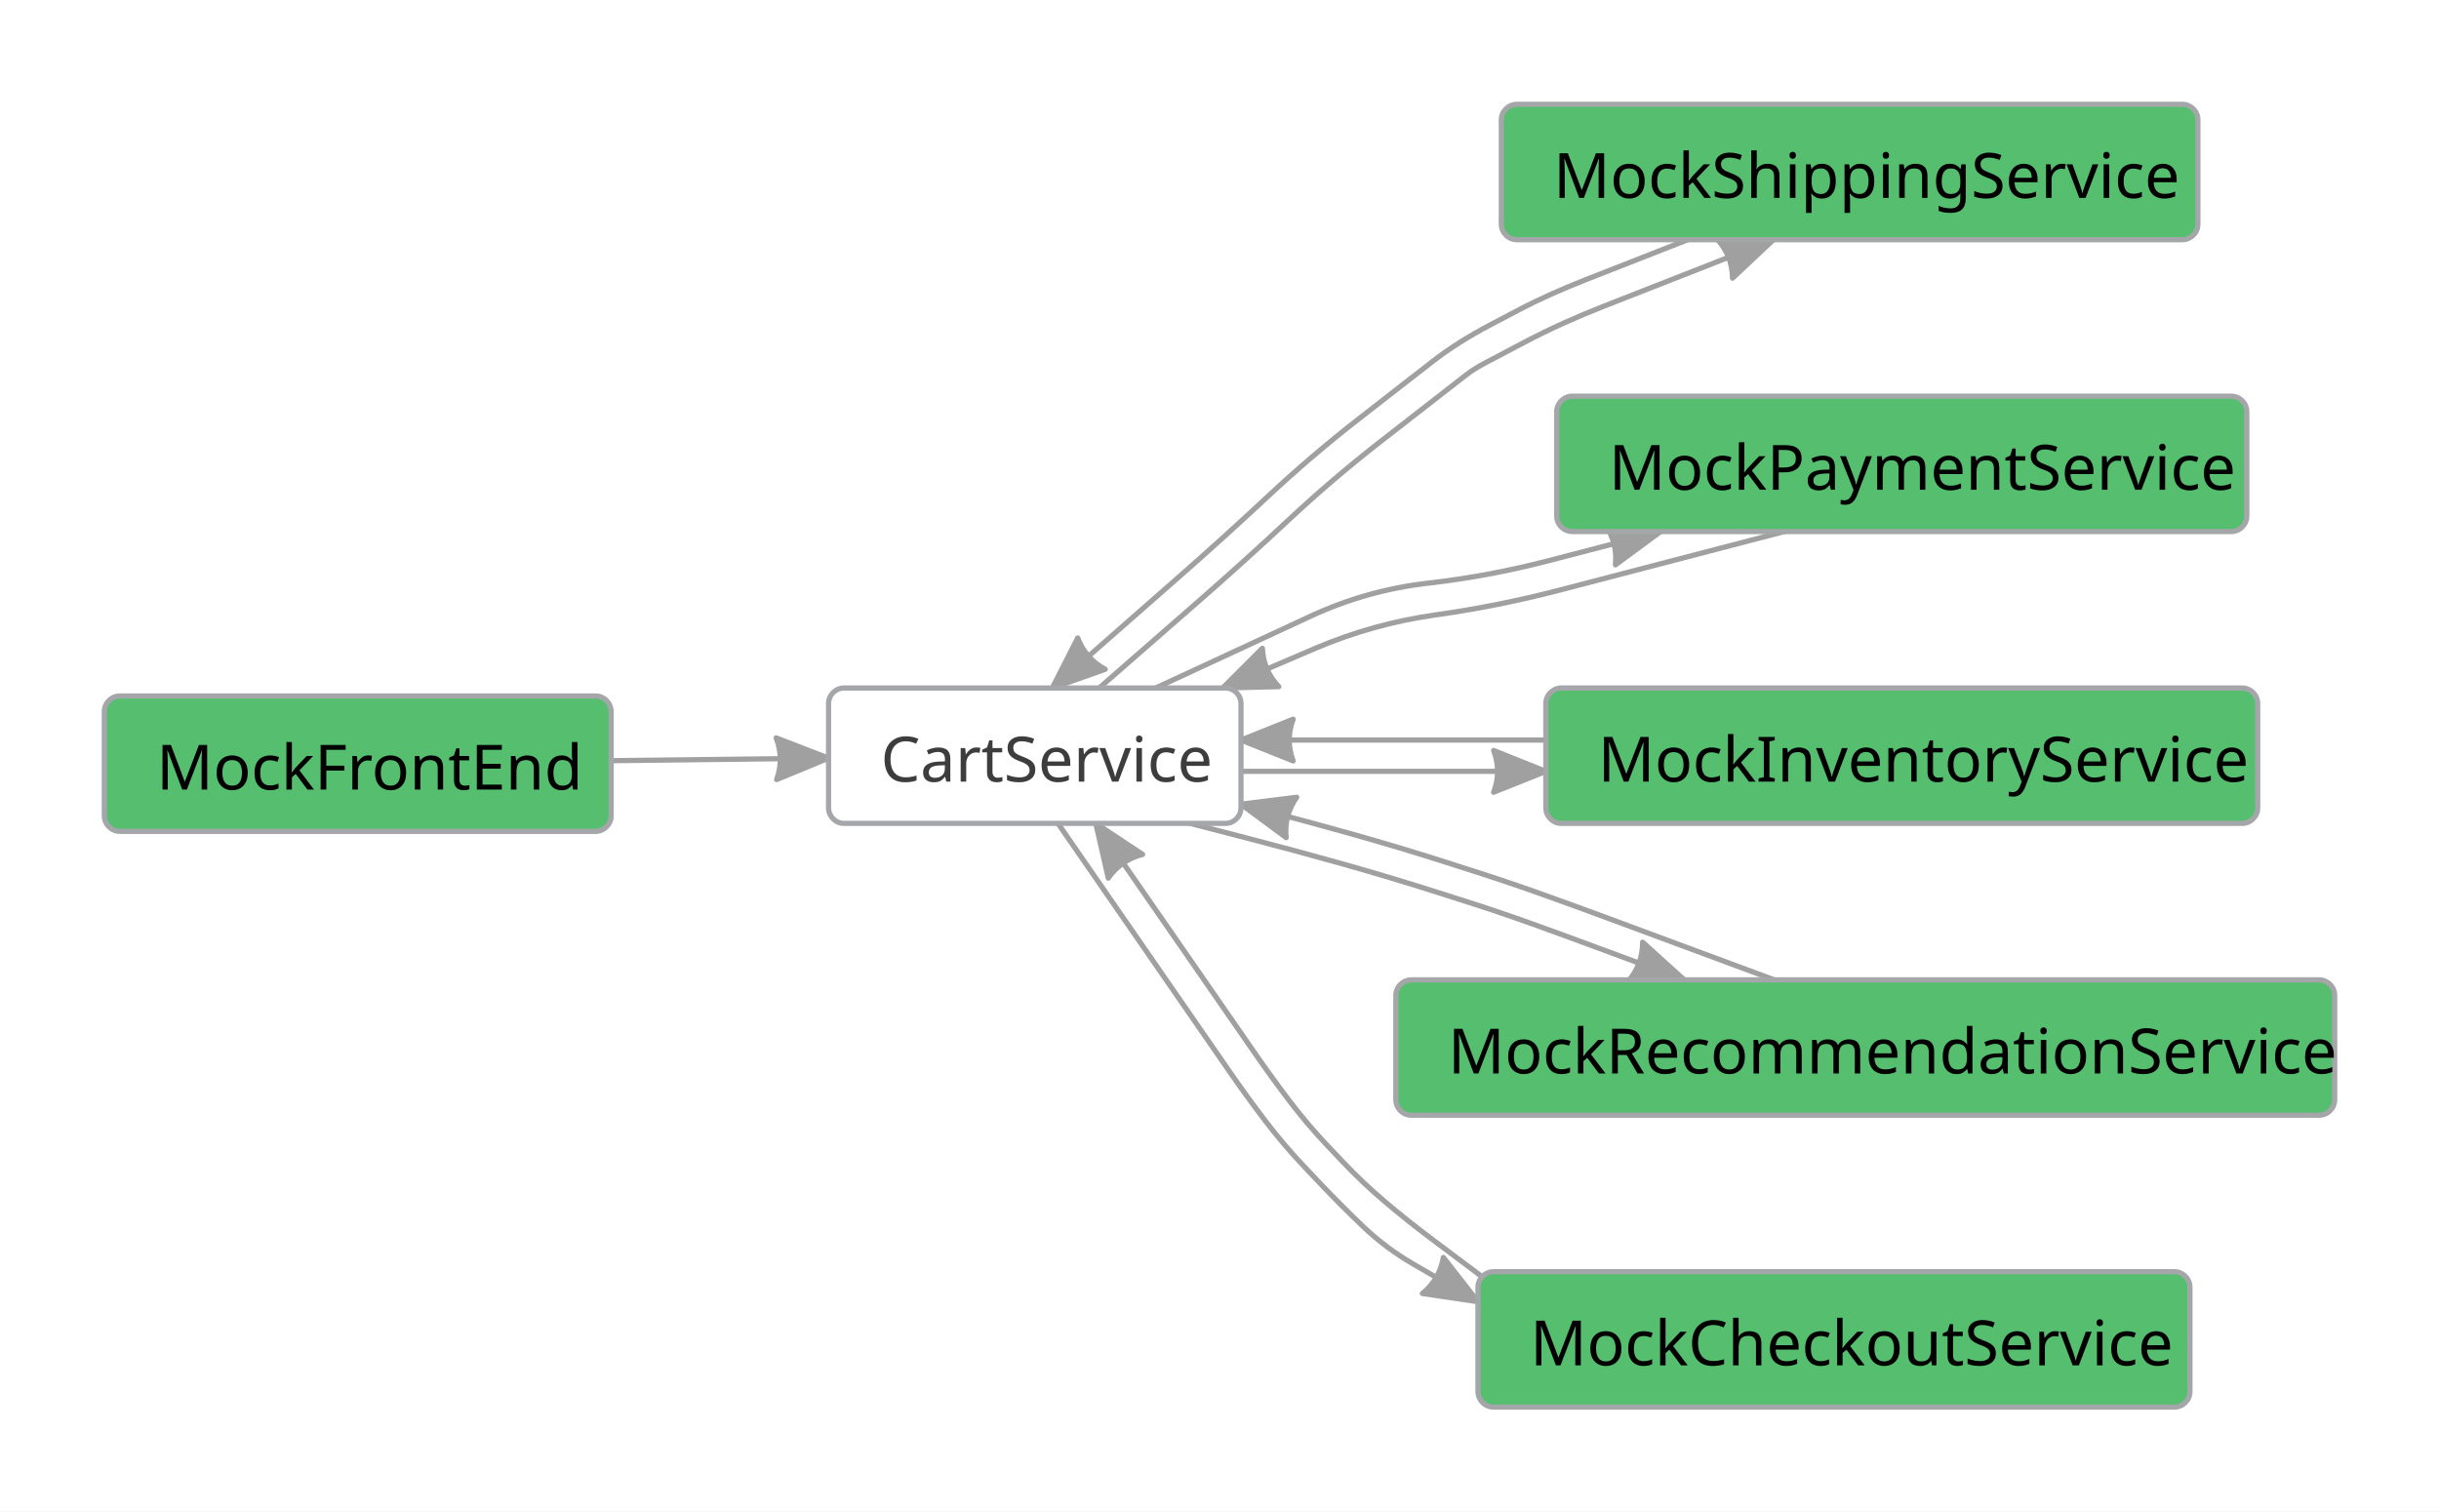
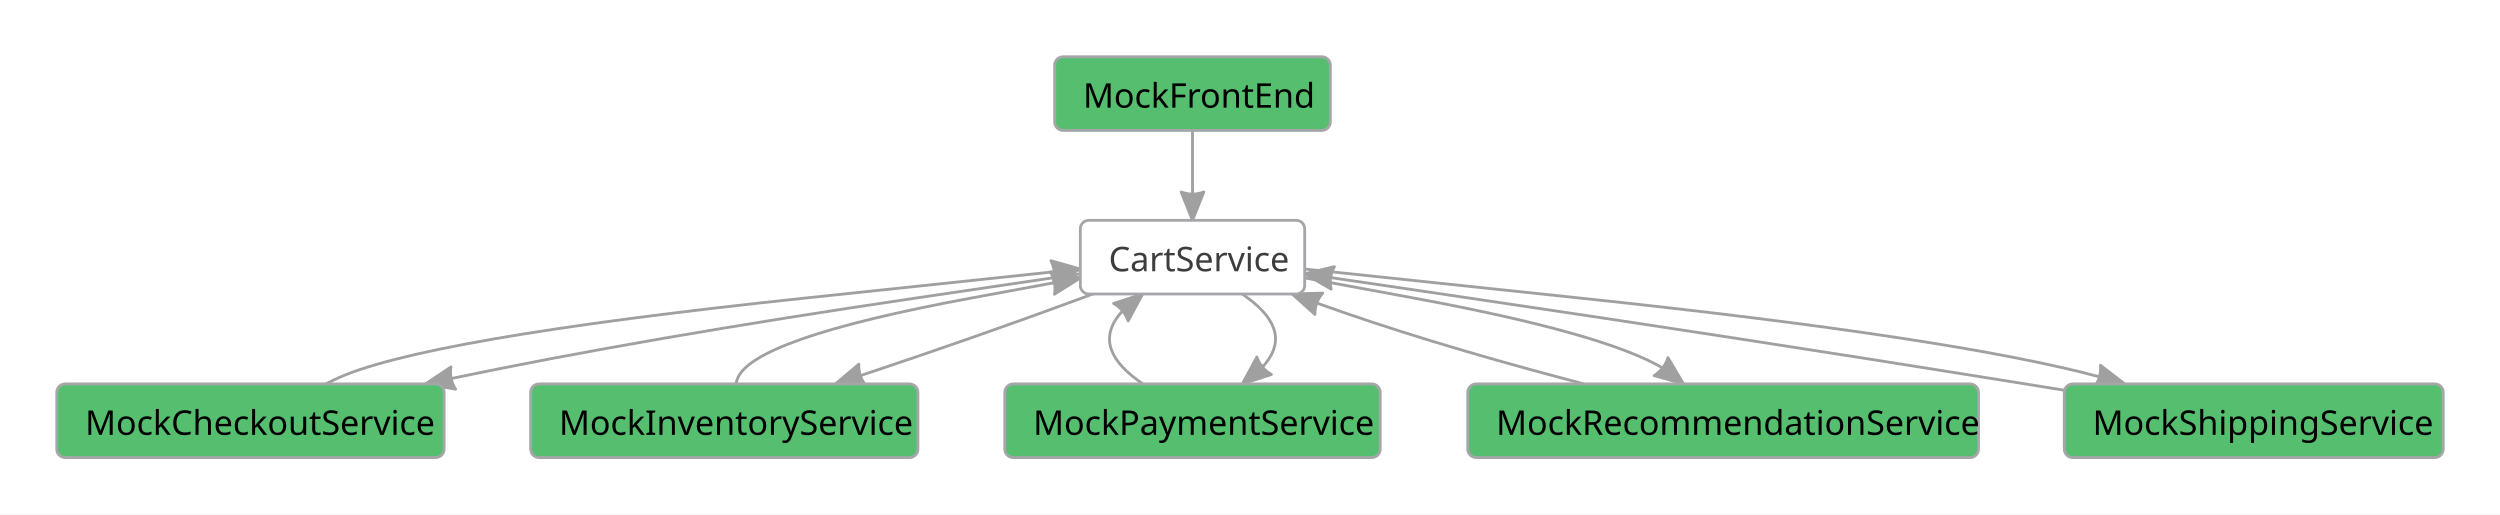
- <svg xmlns="http://www.w3.org/2000/svg" stroke-linecap="round" font-size="12" font-family="Segoe UI" width="467.602" height="289.8">
+ <svg xmlns="http://www.w3.org/2000/svg" stroke-linecap="round" font-size="12" font-family="Segoe UI" width="881.025" height="181.255">
  <defs />
-   <rect width="467.602" height="289.8" fill="#FFFFFF" />
-   <g transform="translate(30,-130.323)">
+   <rect width="881.025" height="181.255" fill="#FFFFFF" />
+   <g transform="translate(20,20)">
    <g id="CartService-&gt;MockCheckoutService">
-       <path d="M 172.83,288.203 L 205.724,335.788 A 252.958,252.958 3.142 0 0 212.531,345.168 A 107.942,107.942 3.142 0 0 220.027,353.99 L 222.968,357.097 A 232.114,232.114 3.142 0 0 231.347,365.507 A 50.367,50.367 3.142 0 0 240.777,372.592 L 245.576,375.384" fill="none" stroke="#A0A0A0" stroke-width="1" />
-       <path d="M 253.355,379.911 L 246.723,371.424 C 246.247,374.232 244.905,376.537 242.7,378.339 z" fill="#A0A0A0" stroke="#A0A0A0" stroke-width="1" stroke-linejoin="round" />
+       <path d="M 360.713,76.472 L 302.75,85.039 C 238.697,94.507 184.031,103.975 138.752,113.443" fill="none" stroke="#A0A0A0" stroke-width="1" />
+       <path d="M 129.944,115.295 L 140.553,117.152 C 139.026,114.748 138.477,112.138 138.907,109.323 z" fill="#A0A0A0" stroke="#A0A0A0" stroke-width="1" stroke-linejoin="round" />
    </g>
    <g id="CartService-&gt;MockInventoryService">
-       <path d="M 207.921,278.223 L 214.897,278.223 L 240.229,278.223 L 257.363,278.223" fill="none" stroke="#A0A0A0" stroke-width="1" />
-       <path d="M 266.363,278.223 L 256.363,274.223 C 257.363,276.89 257.363,279.557 256.363,282.223 z" fill="#A0A0A0" stroke="#A0A0A0" stroke-width="1" stroke-linejoin="round" />
+       <path d="M 365.125,83.608 L 361.25,85.039 C 336.514,94.18 310.421,103.321 282.97,112.461" fill="none" stroke="#A0A0A0" stroke-width="1" />
+       <path d="M 274.428,115.295 L 285.179,115.943 C 283.39,113.727 282.551,111.196 282.66,108.35 z" fill="#A0A0A0" stroke="#A0A0A0" stroke-width="1" stroke-linejoin="round" />
    </g>
    <g id="CartService-&gt;MockPaymentService">
-       <path d="M 191.559,262.243 L 221.338,248.439 A 72.966,72.966 0 0 1 243.748,242.144 A 167.164,167.164 3.142 0 0 266.87,237.838 L 279.667,234.509" fill="none" stroke="#A0A0A0" stroke-width="1" />
-       <path d="M 288.377,232.243 L 277.692,230.89 C 279.332,233.219 280.003,235.799 279.707,238.632 z" fill="#A0A0A0" stroke="#A0A0A0" stroke-width="1" stroke-linejoin="round" />
+       <path d="M 417.813,83.608 L 419.75,85.039 C 430.798,93.204 432.457,101.369 424.727,109.534" fill="none" stroke="#A0A0A0" stroke-width="1" />
+       <path d="M 417.813,115.295 L 428.056,111.968 C 425.581,110.559 423.874,108.51 422.935,105.821 z" fill="#A0A0A0" stroke="#A0A0A0" stroke-width="1" stroke-linejoin="round" />
    </g>
    <g id="CartService-&gt;MockRecommendationService">
-       <path d="M 198.189,288.203 L 209.025,291.009 A 909.573,909.573 0 0 1 227.539,296.011 A 557.045,557.045 0 0 1 245.904,301.525 L 251.49,303.307 A 355.665,355.665 0 0 1 263.758,307.469 A 1356.104,1356.104 0 0 1 275.93,311.913 L 284.467,315.076" fill="none" stroke="#A0A0A0" stroke-width="1" />
-       <path d="M 292.907,318.203 L 284.919,310.978 C 284.931,313.826 284.004,316.327 282.14,318.48 z" fill="#A0A0A0" stroke="#A0A0A0" stroke-width="1" stroke-linejoin="round" />
+       <path d="M 439.787,77.933 L 478.25,85.039 C 522.938,93.296 552.239,101.553 566.155,109.81" fill="none" stroke="#A0A0A0" stroke-width="1" />
+       <path d="M 573.29,115.295 L 567.8,106.029 C 566.967,108.753 565.342,110.867 562.924,112.372 z" fill="#A0A0A0" stroke="#A0A0A0" stroke-width="1" stroke-linejoin="round" />
    </g>
    <g id="CartService-&gt;MockShippingService1">
-       <path d="M 180.734,262.243 L 199.651,245.73 A 694.324,694.324 3.142 0 0 216.996,230.068 A 259.117,259.117 0 0 1 234.76,214.915 L 250.953,202.318 A 22.613,22.613 0 0 1 252.767,201.045 A 28.234,28.234 0 0 1 254.686,199.936 L 262.312,195.921 A 136.156,136.156 0 0 1 269.776,192.278 A 166.322,166.322 0 0 1 277.432,189.054 L 301.63,179.568" fill="none" stroke="#A0A0A0" stroke-width="1" />
-       <path d="M 310.009,176.283 L 299.239,176.209 C 301.143,178.326 302.117,180.809 302.159,183.657 z" fill="#A0A0A0" stroke="#A0A0A0" stroke-width="1" stroke-linejoin="round" />
+       <path d="M 439.787,74.802 L 536.75,85.039 C 624.561,94.311 685.679,103.582 720.105,112.853" fill="none" stroke="#A0A0A0" stroke-width="1" />
+       <path d="M 728.767,115.295 L 720.228,108.732 C 720.467,111.57 719.743,114.136 718.057,116.432 z" fill="#A0A0A0" stroke="#A0A0A0" stroke-width="1" stroke-linejoin="round" />
    </g>
    <g id="MockCheckoutService-&gt;CartService">
-       <path d="M 254.147,375.132 L 244.162,367.638 A 185.881,185.881 0 0 1 235.471,360.699 A 101.902,101.902 0 0 1 227.404,353.059 L 224.509,350.002 A 104.095,104.095 0 0 1 217.252,341.458 A 250.633,250.633 0 0 1 210.66,332.376 L 185.203,295.603" fill="none" stroke="#A0A0A0" stroke-width="1" />
-       <path d="M 180.081,288.203 L 182.484,298.702 C 184.107,296.362 186.299,294.844 189.061,294.149 z" fill="#A0A0A0" stroke="#A0A0A0" stroke-width="1" stroke-linejoin="round" />
+       <path d="M 94.819,115.295 L 97.75,113.863 C 117.417,104.255 172.75,94.647 263.75,85.039 L 351.763,75.747" fill="none" stroke="#A0A0A0" stroke-width="1" />
+       <path d="M 360.713,74.802 L 350.349,71.874 C 351.623,74.421 351.903,77.073 351.189,79.83 z" fill="#A0A0A0" stroke="#A0A0A0" stroke-width="1" stroke-linejoin="round" />
    </g>
    <g id="MockFrontEnd-&gt;CartService">
-       <path d="M 87.16,276.179 L 119.848,275.794" fill="none" stroke="#A0A0A0" stroke-width="1" />
-       <path d="M 128.848,275.688 L 118.801,271.806 C 119.832,274.461 119.864,277.127 118.895,279.806 z" fill="#A0A0A0" stroke="#A0A0A0" stroke-width="1" stroke-linejoin="round" />
+       <path d="M 400.25,25.96 L 400.25,48.648" fill="none" stroke="#A0A0A0" stroke-width="1" />
+       <path d="M 400.25,57.648 L 404.25,47.648 C 401.583,48.648 398.917,48.648 396.25,47.648 z" fill="#A0A0A0" stroke="#A0A0A0" stroke-width="1" stroke-linejoin="round" />
    </g>
    <g id="MockInventoryService-&gt;CartService">
-       <path d="M 266.363,272.223 L 265.561,272.223 L 240.229,272.223 L 216.921,272.223" fill="none" stroke="#A0A0A0" stroke-width="1" />
-       <path d="M 207.921,272.223 L 217.921,276.223 C 216.921,273.557 216.921,270.89 217.921,268.223 z" fill="#A0A0A0" stroke="#A0A0A0" stroke-width="1" stroke-linejoin="round" />
+       <path d="M 239.303,115.295 L 239.75,113.863 C 242.75,104.255 270.25,94.647 322.25,85.039 L 351.863,79.568" fill="none" stroke="#A0A0A0" stroke-width="1" />
+       <path d="M 360.713,77.933 L 350.153,75.816 C 351.621,78.257 352.105,80.879 351.607,83.683 z" fill="#A0A0A0" stroke="#A0A0A0" stroke-width="1" stroke-linejoin="round" />
    </g>
    <g id="MockPaymentService-&gt;CartService">
-       <path d="M 312.085,232.243 L 268.94,243.488 A 209.562,209.562 0 0 1 245.196,248.23 A 90.861,90.861 3.142 0 0 222.039,254.69 L 212.679,258.699" fill="none" stroke="#A0A0A0" stroke-width="1" />
-       <path d="M 204.406,262.243 L 215.173,261.983 C 213.204,259.925 212.154,257.474 212.023,254.629 z" fill="#A0A0A0" stroke="#A0A0A0" stroke-width="1" stroke-linejoin="round" />
+       <path d="M 382.687,115.295 L 380.75,113.863 C 369.702,105.698 368.043,97.533 375.773,89.368" fill="none" stroke="#A0A0A0" stroke-width="1" />
+       <path d="M 382.687,83.608 L 372.444,86.935 C 374.919,88.344 376.626,90.393 377.565,93.081 z" fill="#A0A0A0" stroke="#A0A0A0" stroke-width="1" stroke-linejoin="round" />
    </g>
    <g id="MockRecommendationService-&gt;CartService">
-       <path d="M 310.153,318.203 L 278.695,306.539 A 1180.73,1180.73 3.142 0 0 265.746,301.823 A 407.363,407.363 3.142 0 0 252.694,297.404 L 247.336,295.69 A 524.894,524.894 3.142 0 0 229.184,290.243 A 1022.697,1022.697 3.142 0 0 216.626,286.807" fill="none" stroke="#A0A0A0" stroke-width="1" />
-       <path d="M 207.921,284.521 L 216.577,290.93 C 216.287,288.097 216.964,285.517 218.609,283.192 z" fill="#A0A0A0" stroke="#A0A0A0" stroke-width="1" stroke-linejoin="round" />
+       <path d="M 538.165,115.295 L 532.75,113.863 C 498.523,104.812 468.881,95.761 443.823,86.71" fill="none" stroke="#A0A0A0" stroke-width="1" />
+       <path d="M 435.375,83.608 L 443.383,90.81 C 443.364,87.962 444.283,85.459 446.141,83.3 z" fill="#A0A0A0" stroke="#A0A0A0" stroke-width="1" stroke-linejoin="round" />
    </g>
    <g id="MockShippingService1-&gt;CartService">
-       <path d="M 293.574,176.283 L 273.856,184.016 A 147.802,147.802 3.142 0 0 267.283,186.779 A 114.366,114.366 3.142 0 0 260.874,189.9 L 255.544,192.704 A 83.479,83.479 3.142 0 0 249.815,196.014 A 67.668,67.668 3.142 0 0 244.404,199.817 L 230.558,210.594 A 256.857,256.857 3.142 0 0 213.026,225.55 A 743.214,743.214 0 0 1 195.926,241.027 L 178.507,256.308" fill="none" stroke="#A0A0A0" stroke-width="1" />
-       <path d="M 171.741,262.243 L 181.897,258.655 C 179.386,257.31 177.628,255.306 176.621,252.642 z" fill="#A0A0A0" stroke="#A0A0A0" stroke-width="1" stroke-linejoin="round" />
+       <path d="M 707.572,117.538 L 684.75,113.863 C 625.083,104.255 562.75,94.647 497.75,85.039 L 448.69,77.788" fill="none" stroke="#A0A0A0" stroke-width="1" />
+       <path d="M 439.787,76.472 L 449.094,81.891 C 448.495,79.107 448.885,76.469 450.264,73.977 z" fill="#A0A0A0" stroke="#A0A0A0" stroke-width="1" stroke-linejoin="round" />
    </g>
    <g id="CartService">
-       <rect x="128.848" y="262.243" rx="3" ry="3" width="79.073" height="25.96" fill="#FFFFFF" stroke="#A5A6A9" stroke-width="1" />
-       <text x="138.848" y="280.193" fill="#3D3D3D">CartService</text>
+       <rect x="360.713" y="57.648" rx="3" ry="3" width="79.073" height="25.96" fill="#FFFFFF" stroke="#A5A6A9" stroke-width="1" />
+       <text x="370.713" y="75.598" fill="#3D3D3D">CartService</text>
    </g>
    <g id="MockCheckoutService">
-       <rect x="253.355" y="374.163" rx="3" ry="3" width="136.5" height="25.96" fill="#55BF6F" stroke="#A5A6A9" stroke-width="1" />
-       <text x="263.355" y="392.113" fill="#000000">MockCheckoutService</text>
+       <rect y="115.295" rx="3" ry="3" width="136.5" height="25.96" fill="#55BF6F" stroke="#A5A6A9" stroke-width="1" />
+       <text x="10" y="133.245" fill="#000000">MockCheckoutService</text>
    </g>
    <g id="MockFrontEnd">
-       <rect x="-10" y="263.77" rx="3" ry="3" width="97.16" height="25.96" fill="#55BF6F" stroke="#A5A6A9" stroke-width="1" />
-       <text x="1.0658141036401503E-14" y="281.72" fill="#000000">MockFrontEnd</text>
+       <rect x="351.67" rx="3" ry="3" width="97.16" height="25.96" fill="#55BF6F" stroke="#A5A6A9" stroke-width="1" />
+       <text x="361.67" y="17.95" fill="#000000">MockFrontEnd</text>
    </g>
    <g id="MockInventoryService">
-       <rect x="266.363" y="262.243" rx="3" ry="3" width="136.483" height="25.96" fill="#55BF6F" stroke="#A5A6A9" stroke-width="1" />
-       <text x="276.363" y="280.193" fill="#000000">MockInventoryService</text>
+       <rect x="167.008" y="115.295" rx="3" ry="3" width="136.483" height="25.96" fill="#55BF6F" stroke="#A5A6A9" stroke-width="1" />
+       <text x="177.008" y="133.245" fill="#000000">MockInventoryService</text>
    </g>
    <g id="MockPaymentService">
-       <rect x="268.453" y="206.283" rx="3" ry="3" width="132.303" height="25.96" fill="#55BF6F" stroke="#A5A6A9" stroke-width="1" />
-       <text x="278.453" y="224.233" fill="#000000">MockPaymentService</text>
+       <rect x="334.098" y="115.295" rx="3" ry="3" width="132.303" height="25.96" fill="#55BF6F" stroke="#A5A6A9" stroke-width="1" />
+       <text x="344.098" y="133.245" fill="#000000">MockPaymentService</text>
    </g>
    <g id="MockRecommendationService">
-       <rect x="237.608" y="318.203" rx="3" ry="3" width="179.993" height="25.96" fill="#55BF6F" stroke="#A5A6A9" stroke-width="1" />
-       <text x="247.608" y="336.153" fill="#000000">MockRecommendationService</text>
+       <rect x="497.253" y="115.295" rx="3" ry="3" width="179.993" height="25.96" fill="#55BF6F" stroke="#A5A6A9" stroke-width="1" />
+       <text x="507.253" y="133.245" fill="#000000">MockRecommendationService</text>
    </g>
    <g id="MockShippingService1">
-       <rect x="257.83" y="150.323" rx="3" ry="3" width="133.55" height="25.96" fill="#55BF6F" stroke="#A5A6A9" stroke-width="1" />
-       <text x="267.83" y="168.273" fill="#000000">MockShippingService</text>
+       <rect x="707.475" y="115.295" rx="3" ry="3" width="133.55" height="25.96" fill="#55BF6F" stroke="#A5A6A9" stroke-width="1" />
+       <text x="717.475" y="133.245" fill="#000000">MockShippingService</text>
    </g>
  </g>
</svg>
